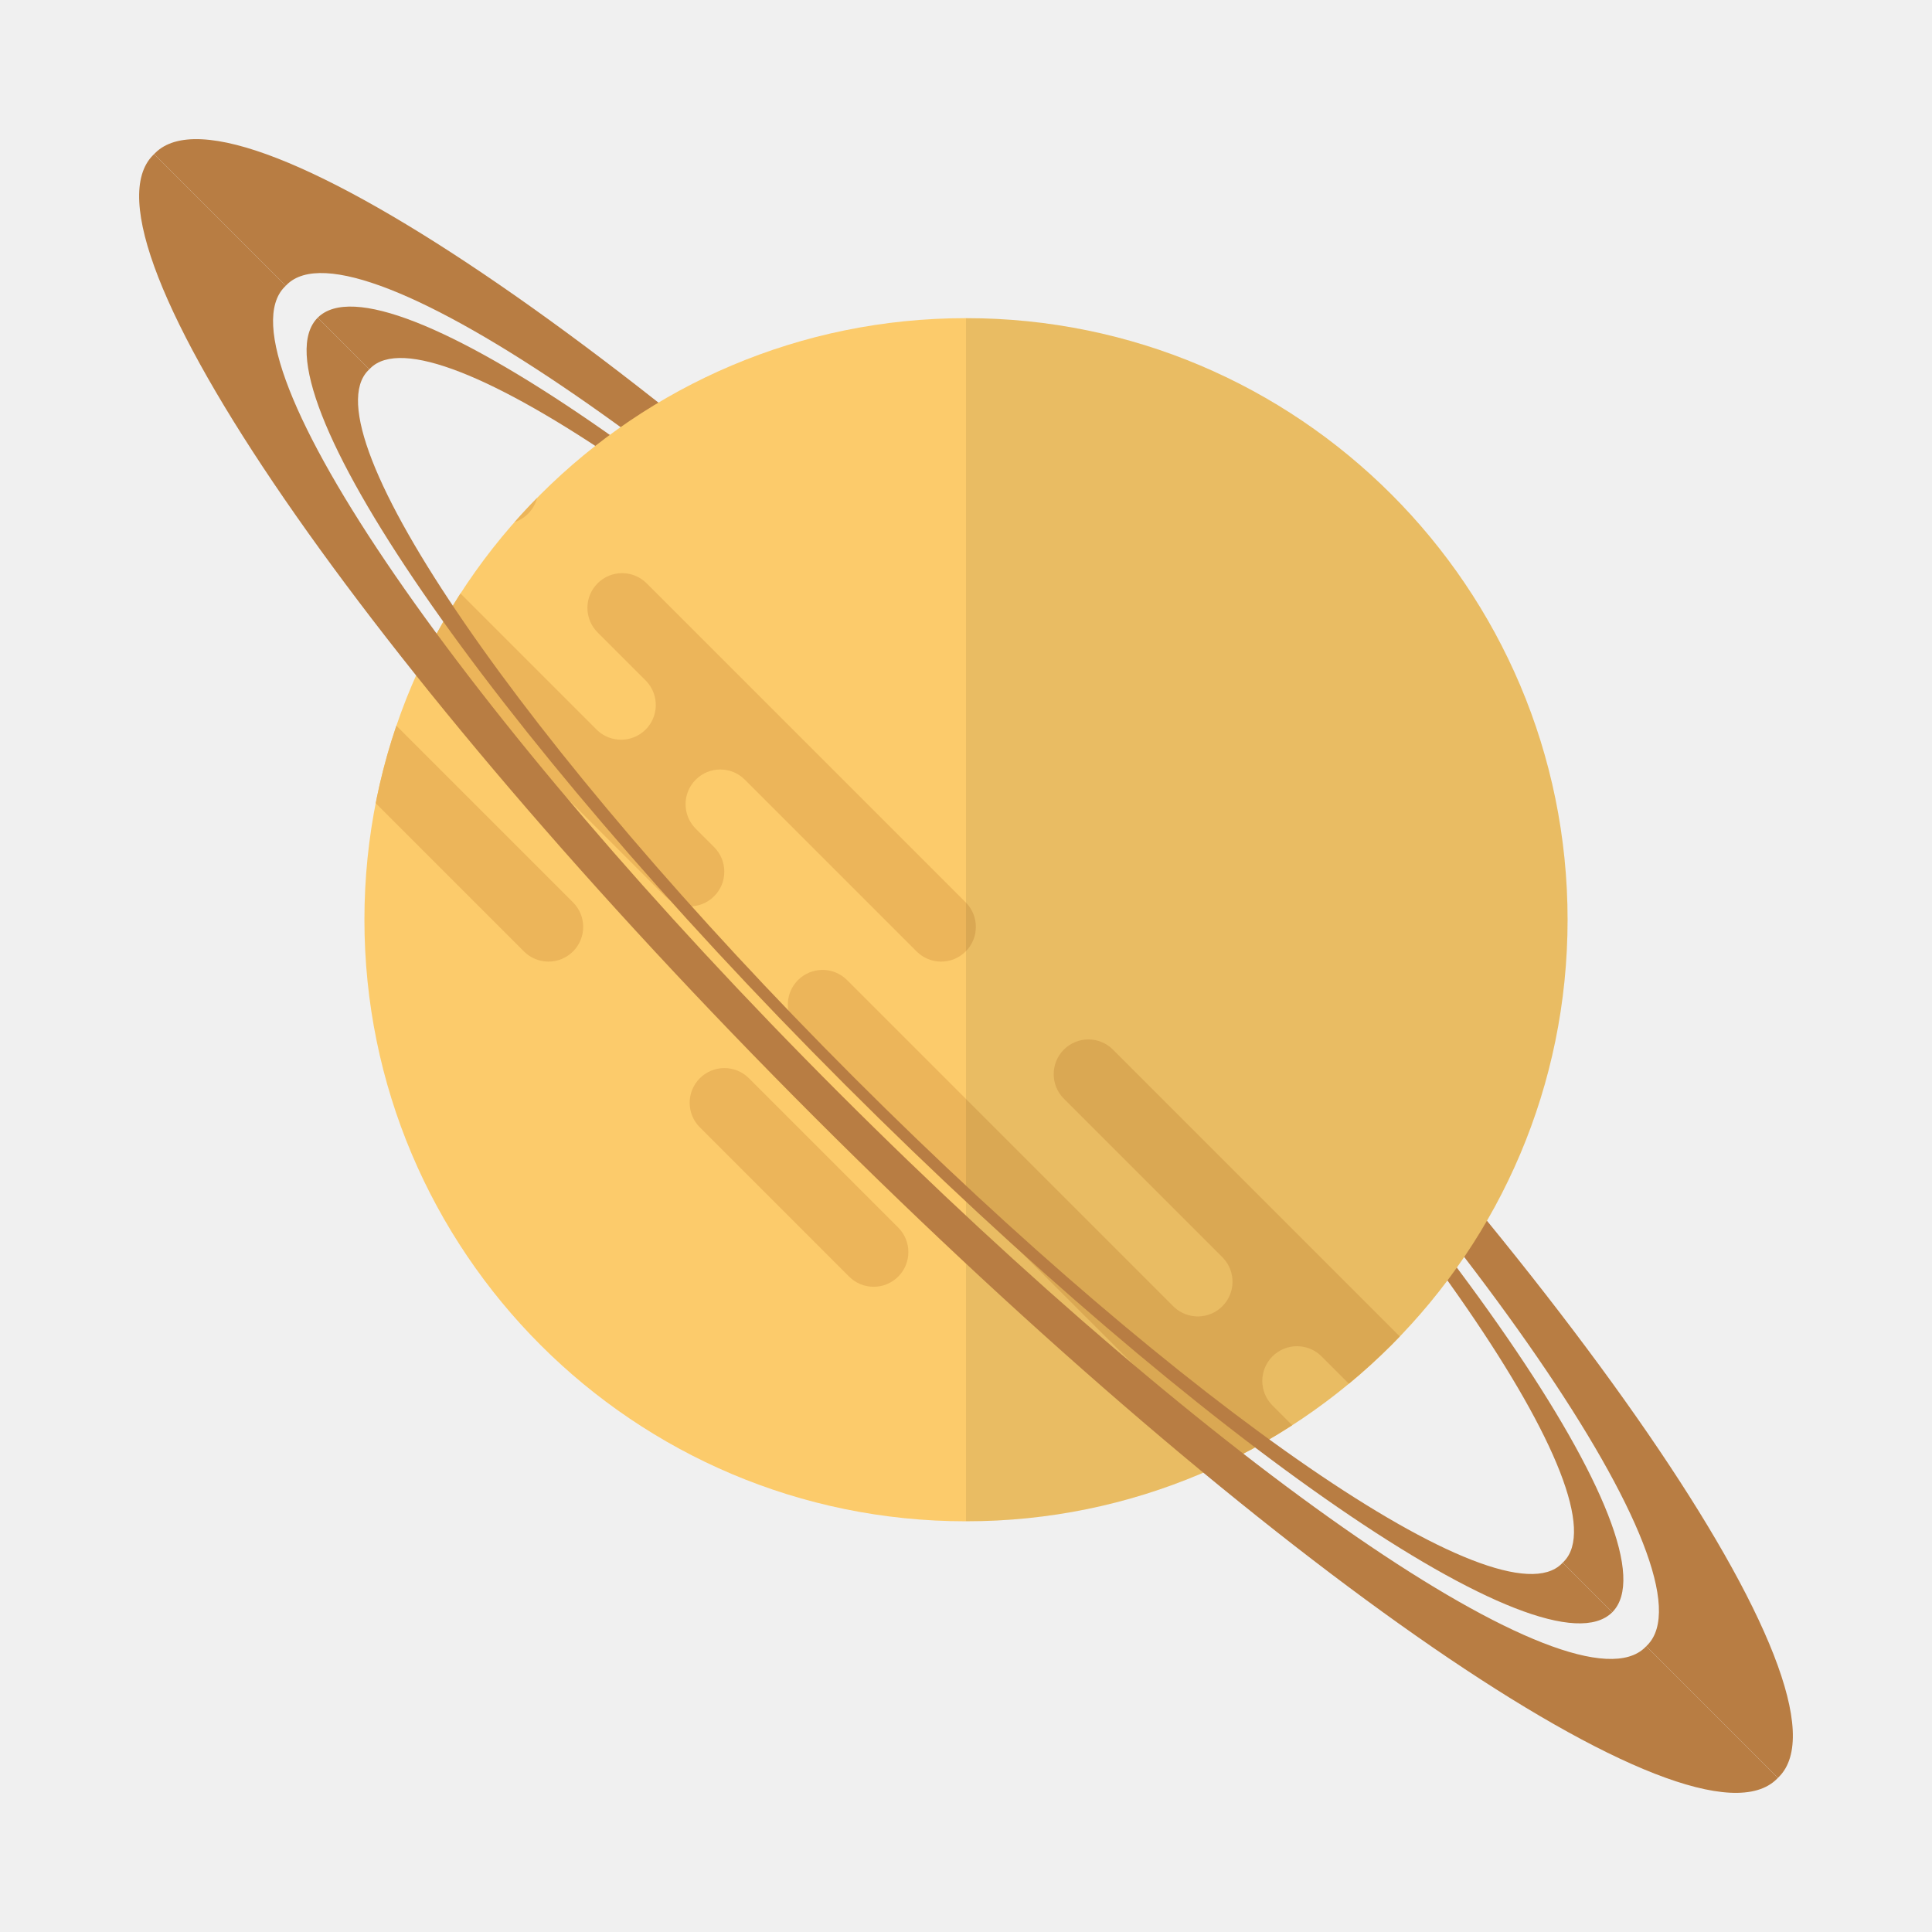
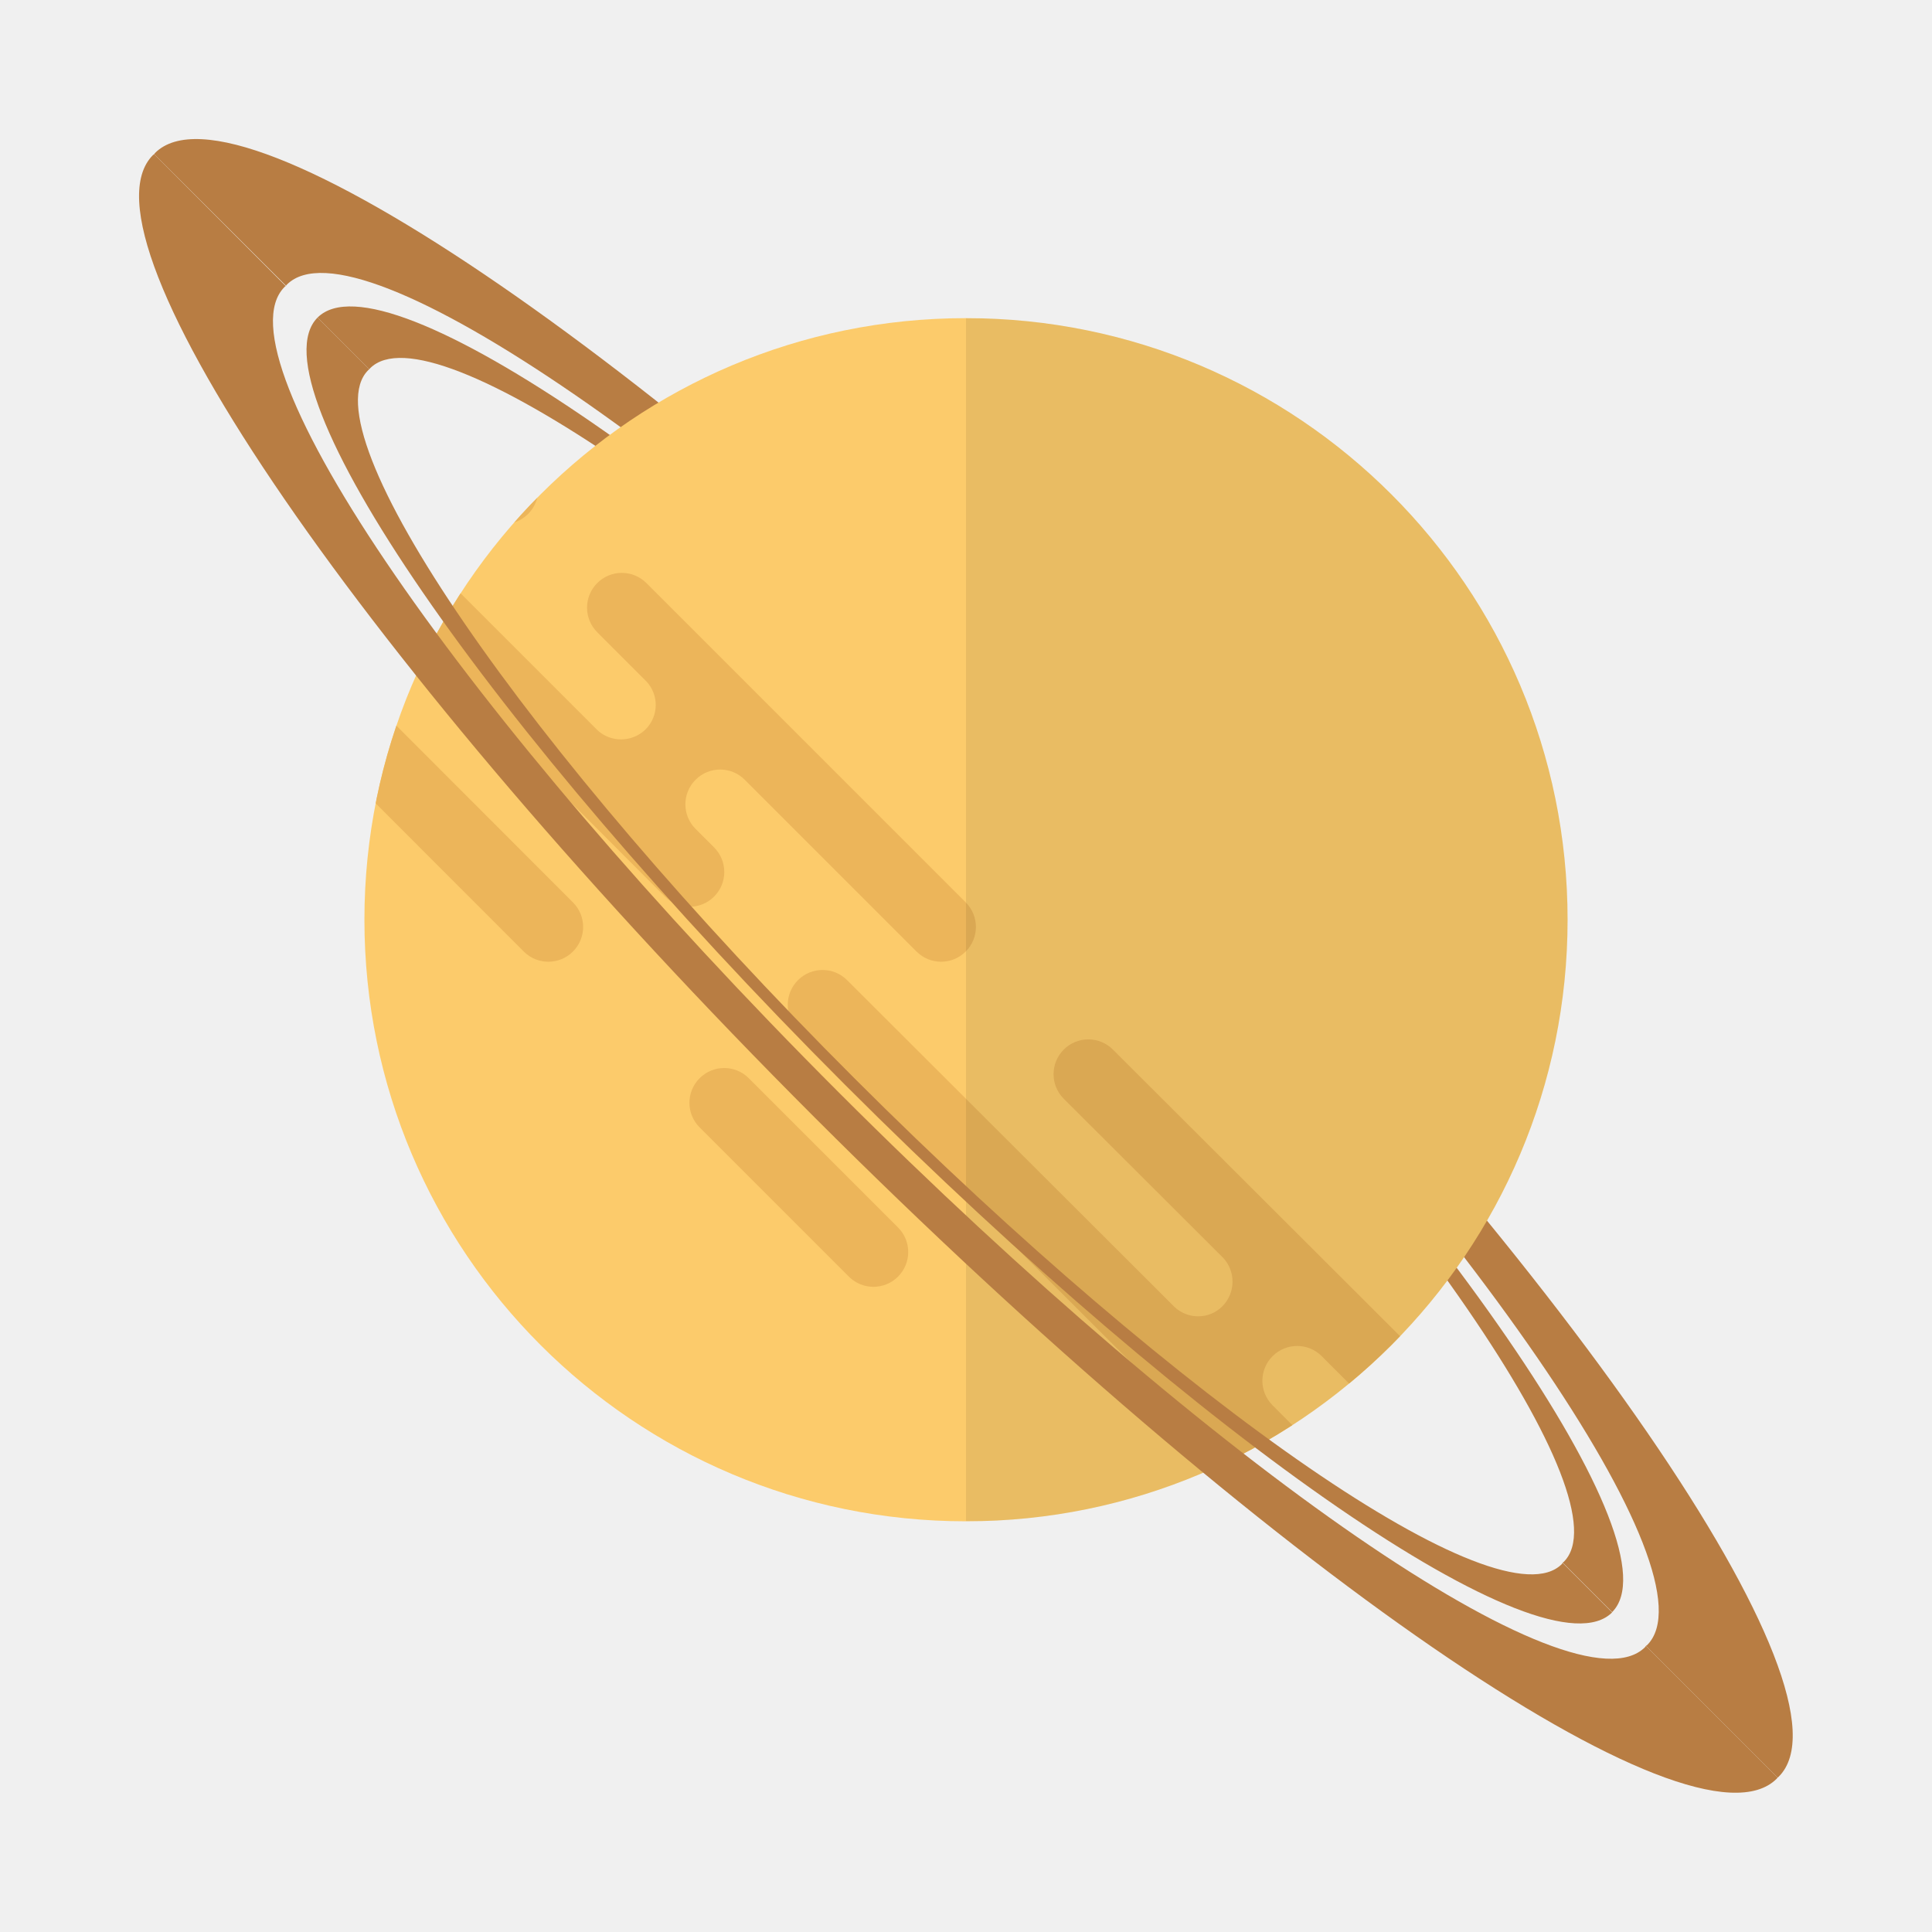
- <svg xmlns="http://www.w3.org/2000/svg" width="668" height="668" fill="none">
-   <path fill-rule="evenodd" clip-rule="evenodd" d="M53.285 53.283c.113-.12.228-.24.345-.357 28.705-28.705 177.658 73.709 332.696 228.747 155.038 155.038 257.452 303.991 228.747 332.696-.117.117-.236.232-.357.345l-45.524-45.524c.122-.112.242-.227.359-.344 24.049-24.049-61.757-148.848-191.653-278.745C248.001 160.205 123.202 74.399 99.153 98.448a11.74 11.74 0 00-.344.359L53.285 53.283zm56.563 56.563c22.886-22.886 141.637 58.759 265.238 182.36 123.601 123.601 205.246 242.352 182.36 265.238l-17.143-17.143c.123-.111.242-.226.36-.343 21.14-21.14-54.091-130.647-168.033-244.589-113.942-113.942-223.449-189.173-244.589-168.033-.117.118-.232.238-.343.36l-17.85-17.85z" fill="#B87D43" />
-   <circle cx="334" cy="318" r="208" fill="#FCCB6B" />
-   <mask id="a" maskUnits="userSpaceOnUse" x="126" y="110" width="416" height="416">
-     <circle cx="334" cy="318" r="208" fill="#fff" />
+ <svg xmlns="http://www.w3.org/2000/svg" version="1.1" id="Capa_1" x="0px" y="0px" viewBox="0 0 668 668" style="enable-background:new 0 0 668 668;" xml:space="preserve">
+   <style type="text/css">
+ 	.st0{fill-rule:evenodd;clip-rule:evenodd;fill:#B87D43;}
+ 	.st1{fill:#FCCB6B;}
+ 	.st2{fill:#FFFFFF;filter:url(#Adobe_OpacityMaskFilter);}
+ 	.st3{mask:url(#a_00000152256163938128801550000008202227779729118901_);}
+ 	.st4{fill-rule:evenodd;clip-rule:evenodd;fill:#ECB55A;}
+ 	.st5{fill:#FFFFFF;filter:url(#Adobe_OpacityMaskFilter_00000097466945892148833490000016734825589330540172_);}
+ 	.st6{mask:url(#b_00000053514921288744628290000017426459354543114172_);}
+ 	.st7{opacity:7.800000e-02;enable-background:new    ;}
+ </style>
+   <path class="st0" d="M53.3,53.3c0.1-0.1,0.2-0.2,0.3-0.4c28.7-28.7,177.7,73.7,332.7,228.7s257.5,304,228.7,332.7  c-0.1,0.1-0.2,0.2-0.4,0.3l-45.5-45.5c0.1-0.1,0.2-0.2,0.4-0.3c24-24-61.8-148.8-191.7-278.7C248,160.2,123.2,74.4,99.2,98.4  c-0.1,0.1-0.2,0.2-0.3,0.4L53.3,53.3z M109.8,109.8c22.9-22.9,141.6,58.8,265.2,182.4s205.2,242.4,182.4,265.2l-17.1-17.1  c0.1-0.1,0.2-0.2,0.4-0.3c21.1-21.1-54.1-130.6-168-244.6S149.2,106.2,128,127.3c-0.1,0.1-0.2,0.2-0.3,0.4L109.8,109.8L109.8,109.8z  " />
+   <circle class="st1" cx="334" cy="318" r="208" />
+   <defs>
+     <filter id="Adobe_OpacityMaskFilter" filterUnits="userSpaceOnUse" x="44.7" y="46.9" width="609.5" height="602.4">
+       <feColorMatrix type="matrix" values="1 0 0 0 0  0 1 0 0 0  0 0 1 0 0  0 0 0 1 0" />
+     </filter>
+   </defs>
+   <mask maskUnits="userSpaceOnUse" x="44.7" y="46.9" width="609.5" height="602.4" id="a_00000152256163938128801550000008202227779729118901_">
+     <circle class="st2" cx="334" cy="318" r="208" />
  </mask>
-   <g mask="url(#a)">
-     <path fill-rule="evenodd" clip-rule="evenodd" d="M540.369 518.472c-4.686-4.687-12.284-4.687-16.97 0-4.687 4.686-4.687 12.284 0 16.97l110.308 110.309c4.687 4.686 12.285 4.686 16.971 0s4.686-12.284 0-16.971L540.369 518.472zM384.806 362.908c-4.687-4.686-12.285-4.686-16.971 0s-4.686 12.284 0 16.971l55.154 55.154-.007.007c4.337 4.708 4.222 12.042-.346 16.61-4.568 4.568-11.903 4.683-16.61.346l-.007.008-113.137-113.137c-4.687-4.687-12.284-4.687-16.971 0-4.686 4.686-4.686 12.284 0 16.97l181.727 181.727c4.686 4.686 12.284 4.686 16.97 0 4.687-4.687 4.687-12.285 0-16.971l-34.648-34.648c-4.686-4.687-4.686-12.285 0-16.971s12.284-4.686 16.971 0l21.213 21.213c4.686 4.687 12.284 4.687 16.97 0 4.687-4.686 4.687-12.284 0-16.97L384.806 362.908zm77.074 212.839c-4.686-4.686-12.284-4.686-16.97 0-4.687 4.687-4.687 12.285 0 16.971l51.619 51.619c4.686 4.686 12.284 4.686 16.97 0 4.686-4.687 4.686-12.285 0-16.971l-51.619-51.619zM258.941 372.808c-4.687-4.687-12.285-4.687-16.971 0-4.686 4.686-4.686 12.284 0 16.97l51.619 51.619c4.686 4.686 12.284 4.686 16.97 0 4.687-4.686 4.687-12.284 0-16.971l-51.618-51.618zM63.779 194.617c4.687-4.687 12.284-4.687 16.97 0l117.38 117.379c4.687 4.687 4.687 12.285 0 16.971-4.686 4.686-12.284 4.686-16.97 0l-117.38-117.38c-4.686-4.686-4.686-12.284 0-16.97zm193.747 74.953c-4.686-4.686-12.284-4.686-16.97 0-4.686 4.686-4.686 12.284 0 16.971l6.364 6.364c4.686 4.686 4.686 12.284 0 16.97-4.686 4.686-12.284 4.686-16.971 0L48.223 128.149c-4.687-4.687-4.687-12.285 0-16.971 4.686-4.686 12.284-4.686 16.97 0l141.422 141.421.007-.007c4.707 4.337 12.042 4.222 16.61-.346 4.568-4.568 4.683-11.902.346-16.61l.007-.007-16.97-16.971c-4.687-4.686-4.687-12.284 0-16.97 4.686-4.686 12.284-4.687 16.97 0l110.309 110.308c4.686 4.687 4.686 12.285 0 16.971s-12.284 4.686-16.971 0l-59.397-59.397zM55.294 50.367c4.686-4.686 12.284-4.686 16.97 0l110.309 110.309c4.686 4.686 4.686 12.284 0 16.97-4.686 4.686-12.284 4.686-16.97 0L55.293 67.338c-4.685-4.687-4.685-12.285 0-16.971z" fill="#ECB55A" />
+   <g class="st3">
+     <path class="st4" d="M540.4,518.5c-4.7-4.7-12.3-4.7-17,0c-4.7,4.7-4.7,12.3,0,17l110.3,110.3c4.7,4.7,12.3,4.7,17,0s4.7-12.3,0-17   L540.4,518.5z M384.8,362.9c-4.7-4.7-12.3-4.7-17,0s-4.7,12.3,0,17L423,435l0,0c4.3,4.7,4.2,12-0.3,16.6s-11.9,4.7-16.6,0.3l0,0   L292.9,338.9c-4.7-4.7-12.3-4.7-17,0c-4.7,4.7-4.7,12.3,0,17l181.7,181.7c4.7,4.7,12.3,4.7,17,0c4.7-4.7,4.7-12.3,0-17L440,485.9   c-4.7-4.7-4.7-12.3,0-17s12.3-4.7,17,0l21.2,21.2c4.7,4.7,12.3,4.7,17,0c4.7-4.7,4.7-12.3,0-17L384.8,362.9z M461.9,575.7   c-4.7-4.7-12.3-4.7-17,0c-4.7,4.7-4.7,12.3,0,17l51.6,51.6c4.7,4.7,12.3,4.7,17,0c4.7-4.7,4.7-12.3,0-17L461.9,575.7L461.9,575.7z    M258.9,372.8c-4.7-4.7-12.3-4.7-17,0c-4.7,4.7-4.7,12.3,0,17l51.6,51.6c4.7,4.7,12.3,4.7,17,0c4.7-4.7,4.7-12.3,0-17L258.9,372.8   L258.9,372.8z M63.8,194.6c4.7-4.7,12.3-4.7,17,0L198.1,312c4.7,4.7,4.7,12.3,0,17c-4.7,4.7-12.3,4.7-17,0L63.8,211.6   C59.1,206.9,59.1,199.3,63.8,194.6z M257.5,269.6c-4.7-4.7-12.3-4.7-17,0s-4.7,12.3,0,17l6.4,6.4c4.7,4.7,4.7,12.3,0,17   s-12.3,4.7-17,0L48.2,128.1c-4.7-4.7-4.7-12.3,0-17c4.7-4.7,12.3-4.7,17,0l141.4,141.4l0,0c4.7,4.3,12,4.2,16.6-0.3   c4.6-4.6,4.7-11.9,0.3-16.6l0,0l-17-17c-4.7-4.7-4.7-12.3,0-17c4.7-4.7,12.3-4.7,17,0L333.9,312c4.7,4.7,4.7,12.3,0,17   s-12.3,4.7-17,0L257.5,269.6L257.5,269.6z M55.3,50.4c4.7-4.7,12.3-4.7,17,0l110.3,110.3c4.7,4.7,4.7,12.3,0,17s-12.3,4.7-17,0   L55.3,67.3C50.6,62.7,50.6,55.1,55.3,50.4L55.3,50.4z" />
  </g>
  <g>
-     <mask id="b" maskUnits="userSpaceOnUse" x="126" y="110" width="416" height="416">
-       <circle cx="334" cy="318" r="208" fill="#fff" />
+     <defs>
+       <filter id="Adobe_OpacityMaskFilter_00000181075045073532034150000008741657478413976718_" filterUnits="userSpaceOnUse" x="334" y="110" width="209.1" height="416">
+         <feColorMatrix type="matrix" values="1 0 0 0 0  0 1 0 0 0  0 0 1 0 0  0 0 0 1 0" />
+       </filter>
+     </defs>
+     <mask maskUnits="userSpaceOnUse" x="334" y="110" width="209.1" height="416" id="b_00000053514921288744628290000017426459354543114172_">
+       <circle style="fill:#FFFFFF;filter:url(#Adobe_OpacityMaskFilter_00000181075045073532034150000008741657478413976718_);" cx="334" cy="318" r="208" />
    </mask>
-     <g mask="url(#b)">
-       <path opacity=".078" fill="#000" d="M334 110h209.089v416H334z" />
+     <g class="st6">
+       <path class="st7" d="M334,110h209.1v416H334V110z" />
    </g>
  </g>
-   <path fill-rule="evenodd" clip-rule="evenodd" d="M53.284 53.285c-.12.112-.24.227-.357.345-28.705 28.704 73.709 177.657 228.747 332.695C436.712 541.363 585.665 643.777 614.37 615.072c.117-.117.232-.236.344-.357l-45.523-45.524c-.112.122-.227.242-.344.359-24.05 24.05-148.848-61.756-278.745-191.653S74.399 123.202 98.449 99.152c.117-.117.237-.232.359-.344L53.284 53.285zm56.562 56.562c-22.886 22.886 58.76 141.637 182.361 265.238s242.352 205.247 265.238 182.36l-17.143-17.143c-.112.123-.226.243-.343.36-21.14 21.14-130.647-54.091-244.589-168.033C181.428 258.687 106.197 149.18 127.337 128.04c.117-.117.237-.231.36-.343l-17.851-17.85z" fill="#B87D43" />
+   <path class="st0" d="M53.3,53.3c-0.1,0.1-0.2,0.2-0.4,0.3c-28.7,28.7,73.7,177.7,228.7,332.7s304,257.5,332.7,228.7  c0.1-0.1,0.2-0.2,0.3-0.4l-45.5-45.5c-0.1,0.1-0.2,0.2-0.3,0.4c-24,24-148.8-61.8-278.7-191.7S74.4,123.2,98.4,99.2  c0.1-0.1,0.2-0.2,0.4-0.3L53.3,53.3z M109.8,109.8C87,132.7,168.6,251.5,292.2,375.1s242.4,205.2,265.2,182.4l-17.1-17.1  c-0.1,0.1-0.2,0.2-0.3,0.4c-21.1,21.1-130.6-54.1-244.6-168S106.2,149.2,127.3,128c0.1-0.1,0.2-0.2,0.4-0.3  C127.7,127.7,109.8,109.8,109.8,109.8z" />
</svg>
